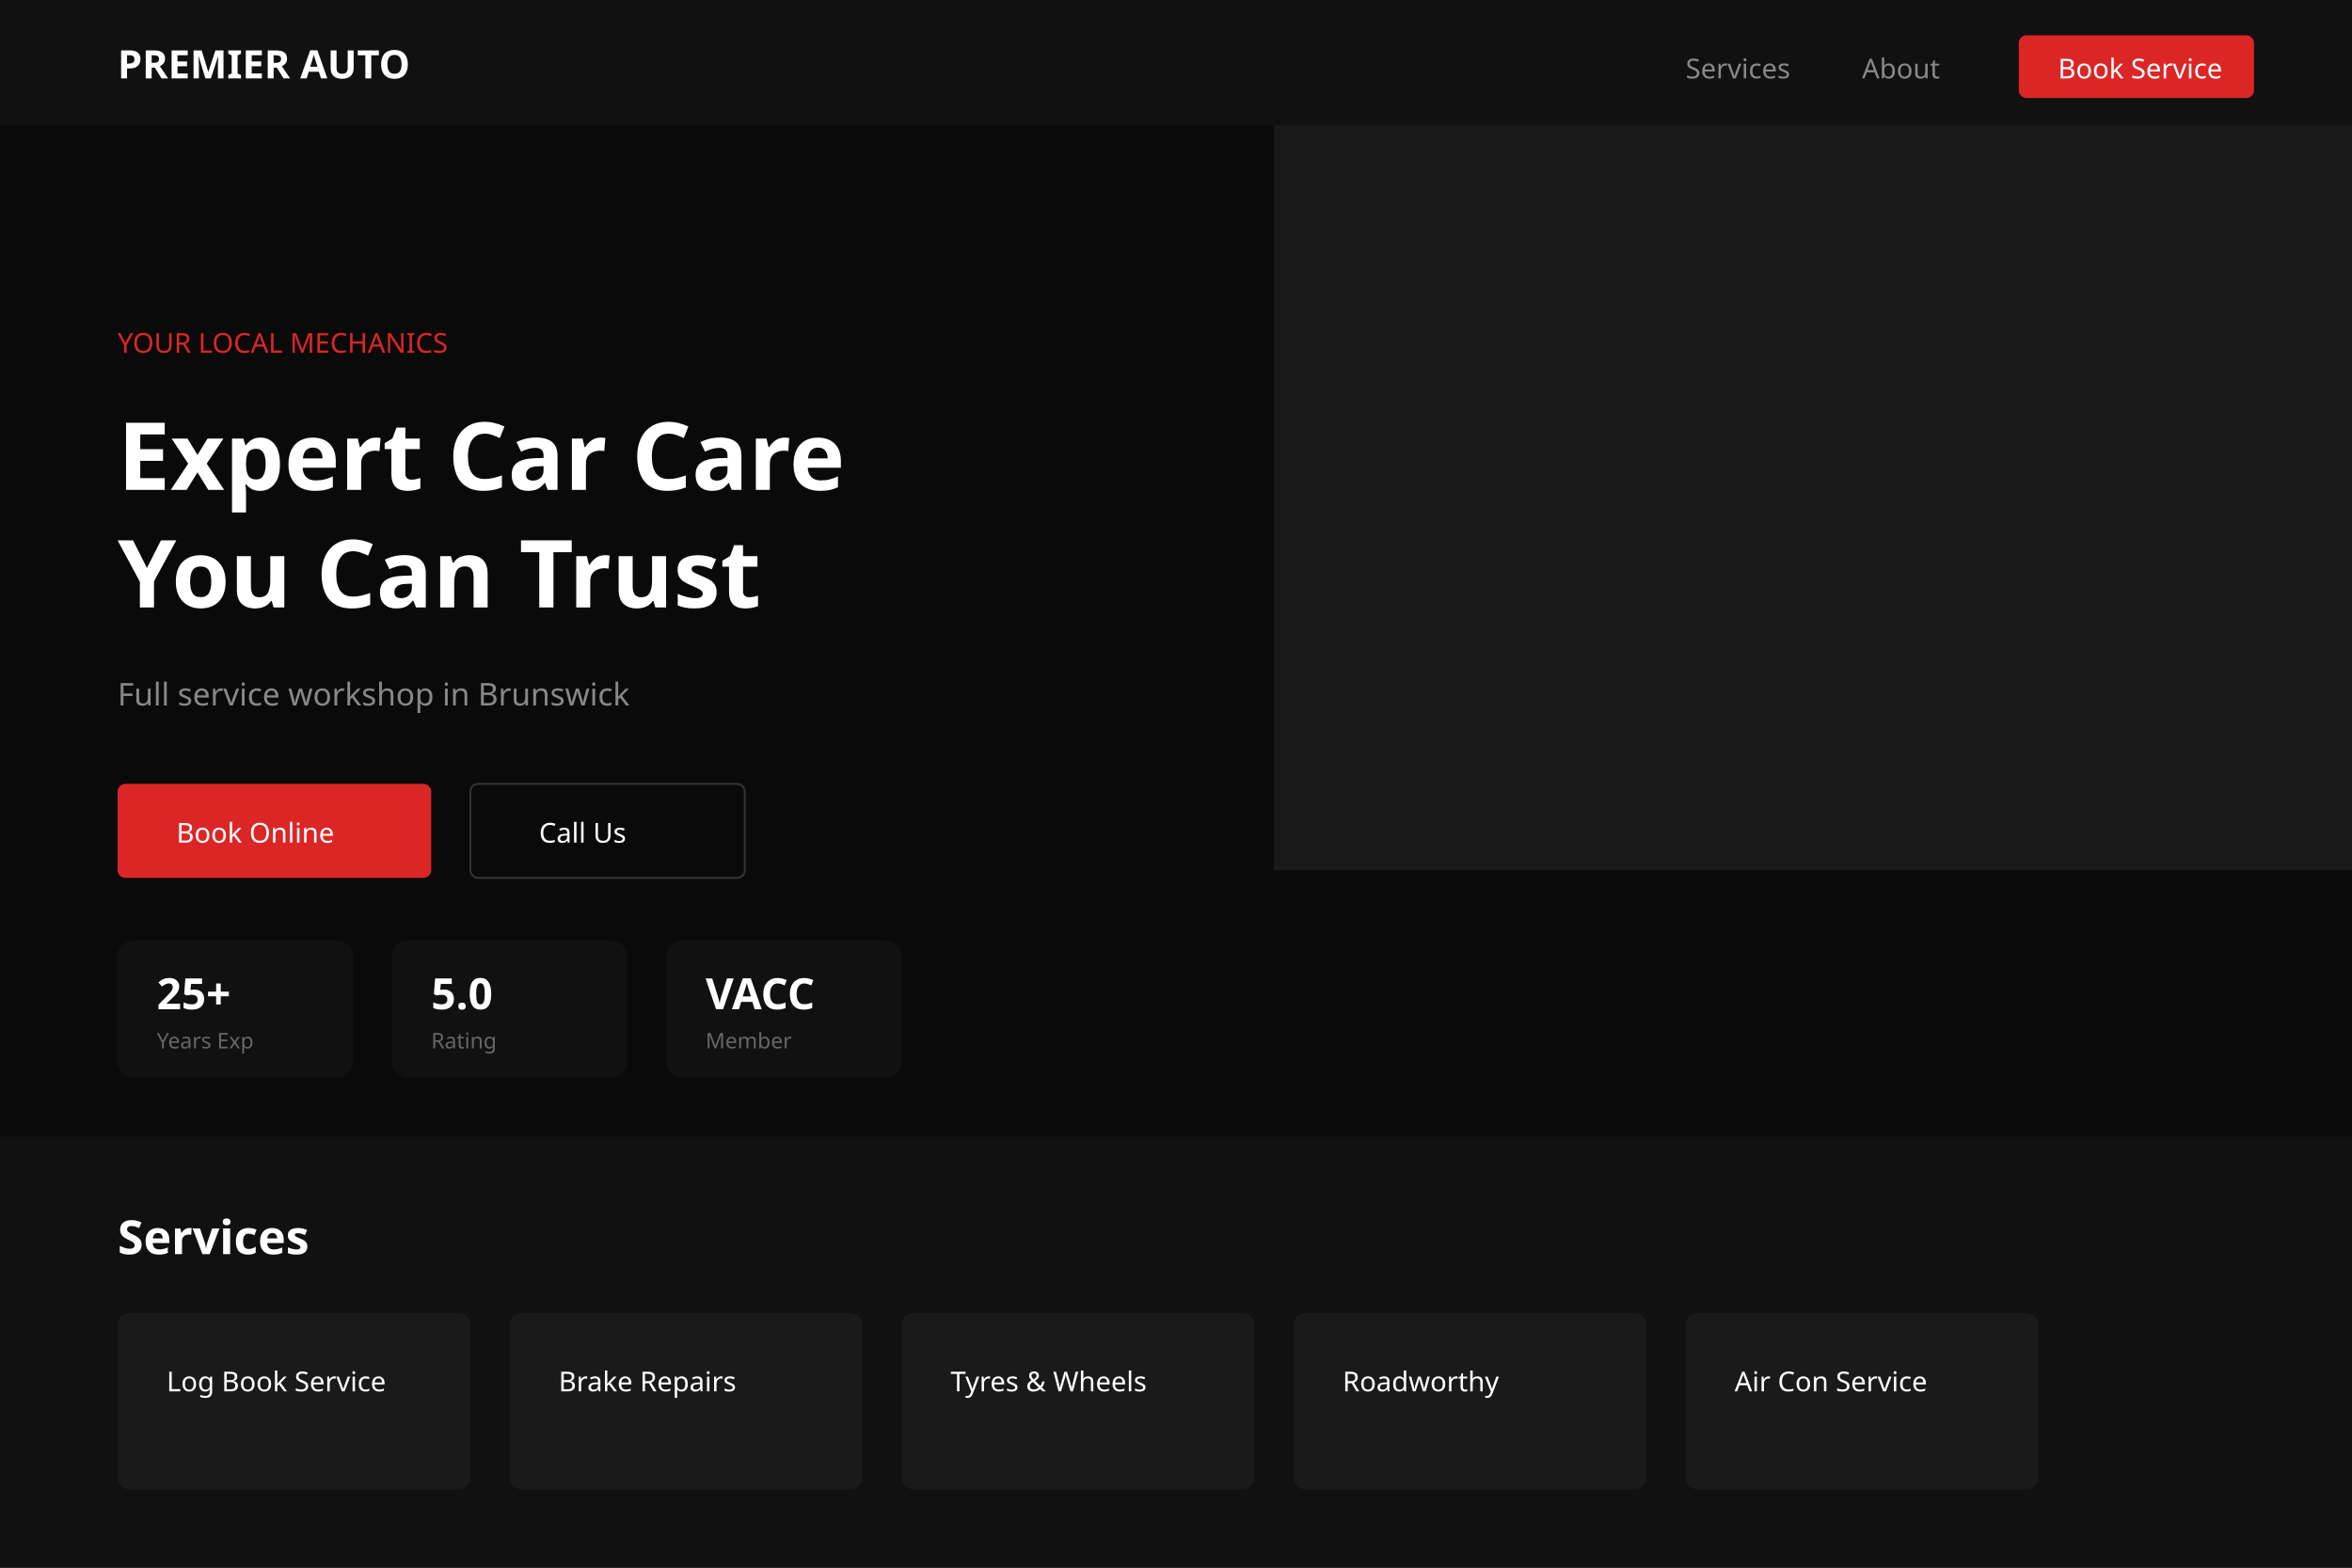
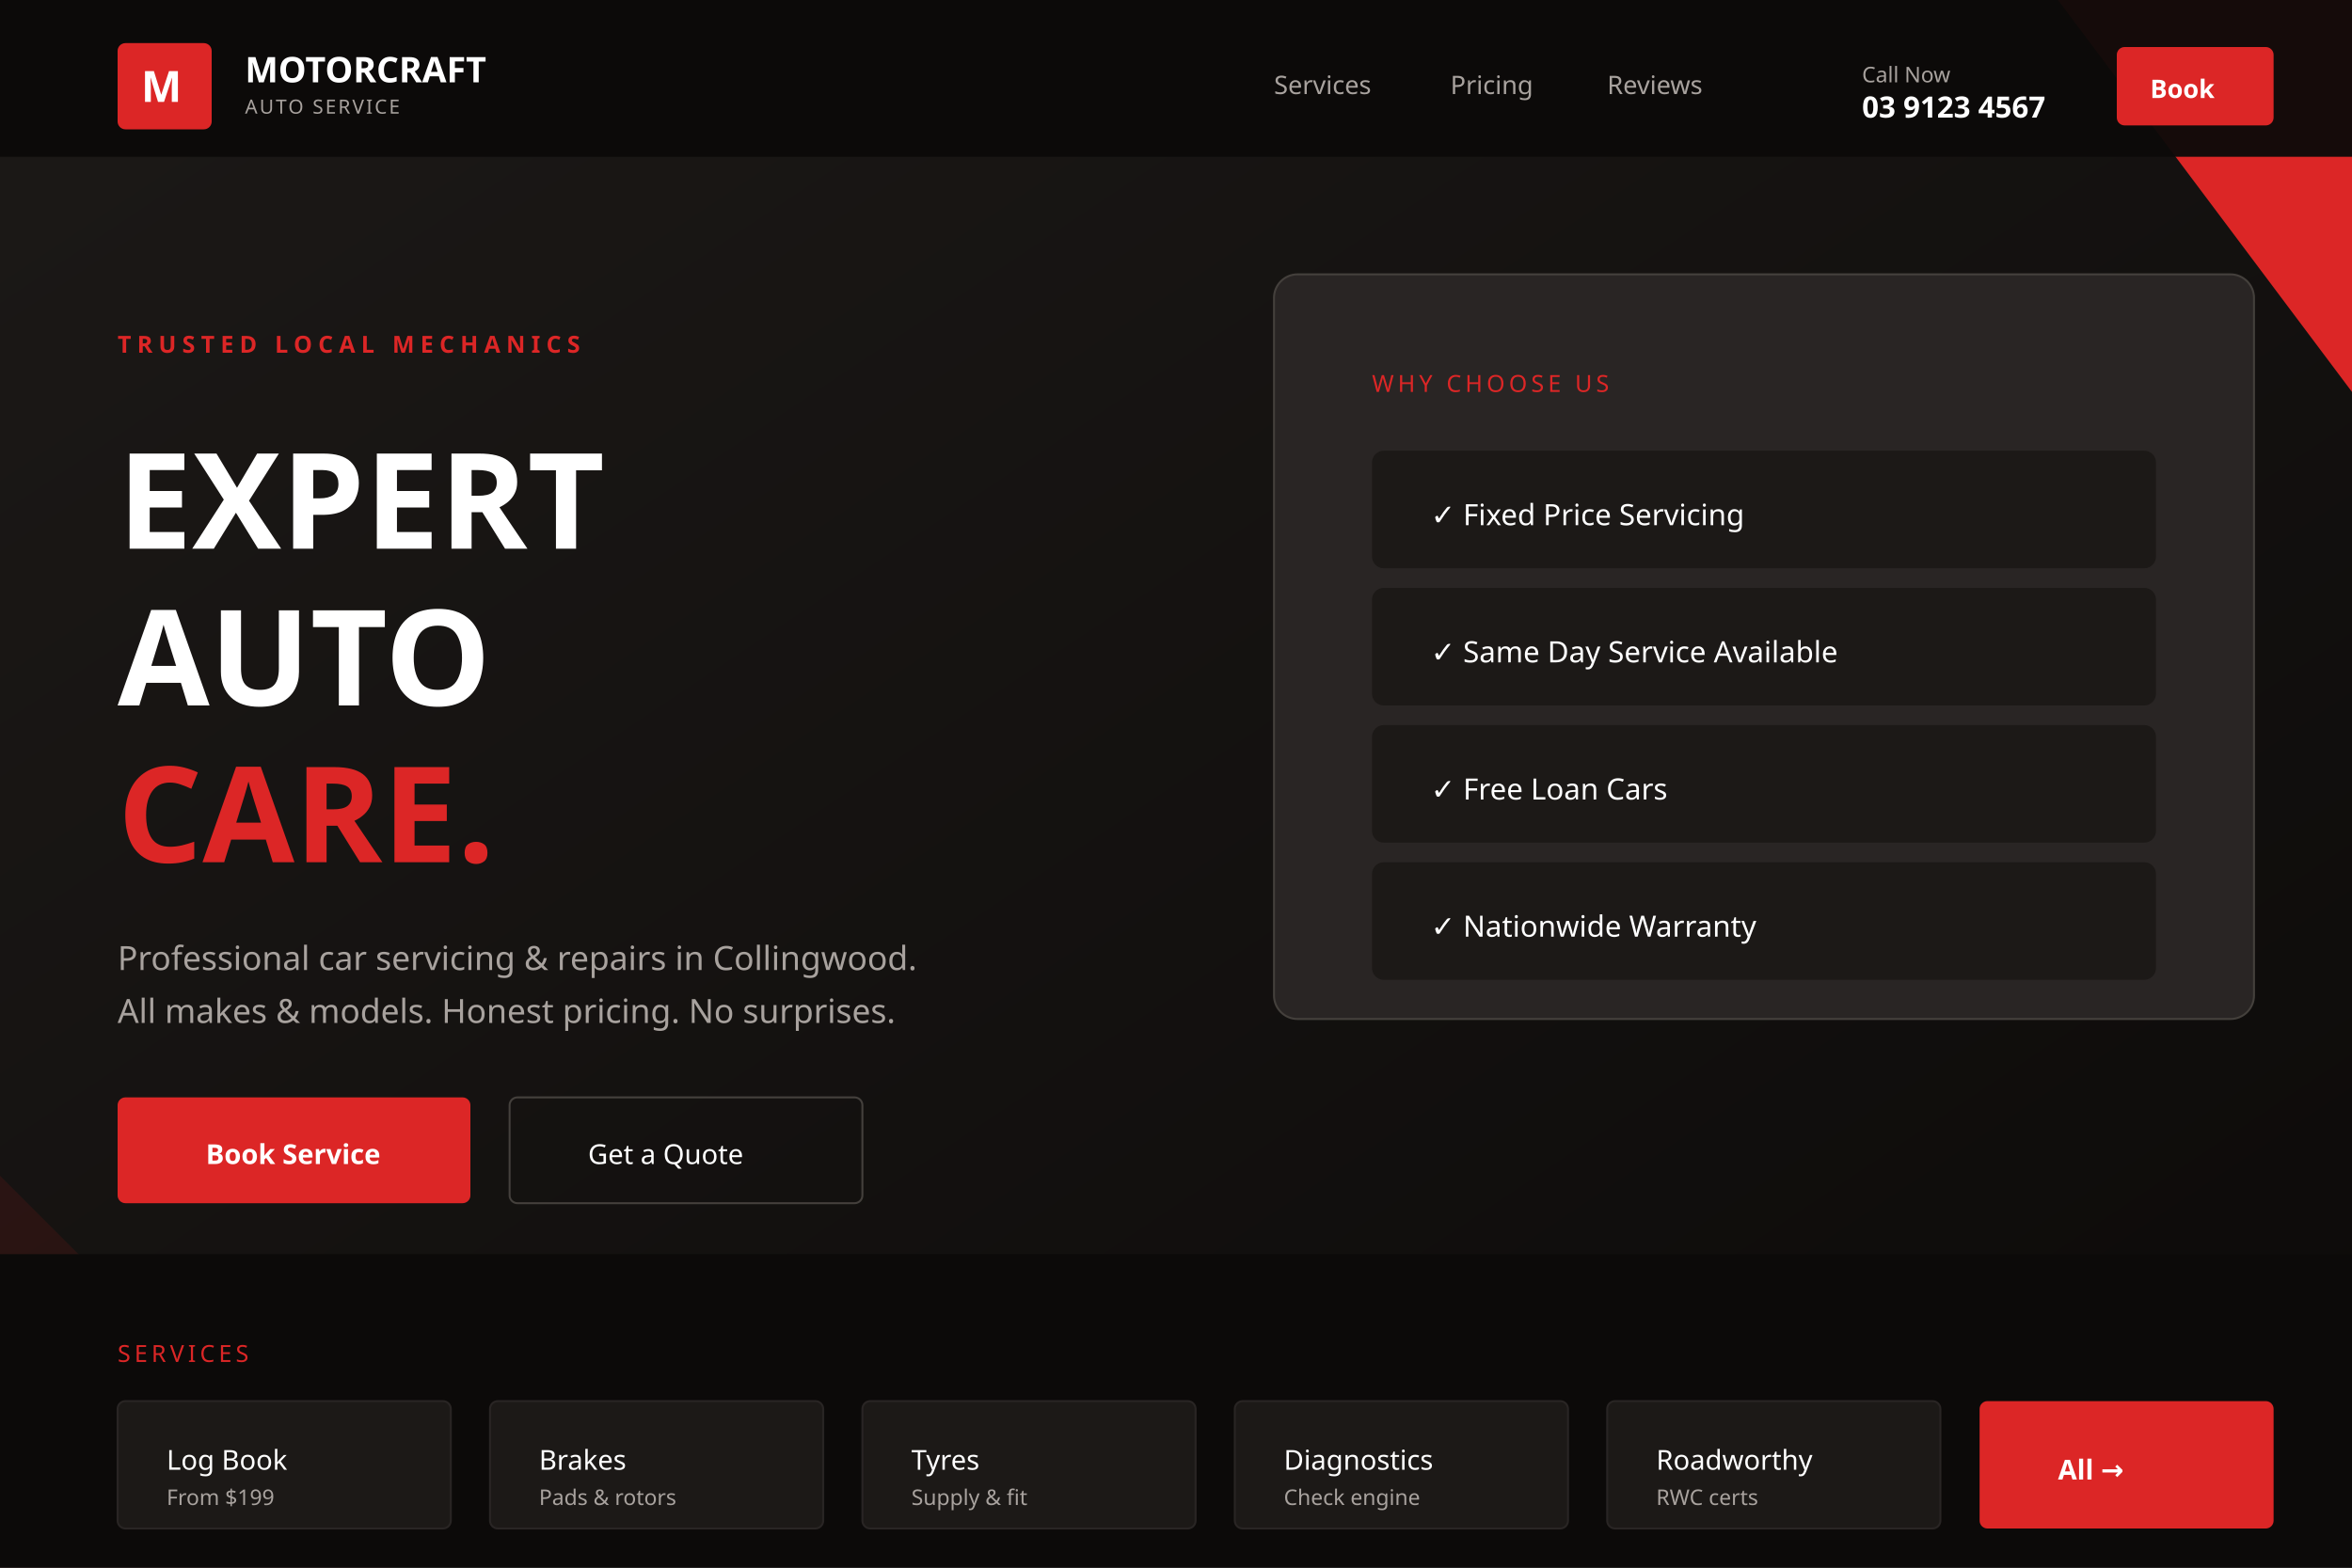
<svg xmlns="http://www.w3.org/2000/svg" viewBox="0 0 1200 800" fill="none">
-   <rect width="1200" height="800" fill="#0a0a0a" />
-   <rect x="0" y="0" width="1200" height="64" fill="#111111" />
-   <text x="60" y="40" font-family="system-ui, sans-serif" font-size="20" font-weight="600" fill="white">PREMIER AUTO</text>
-   <text x="860" y="40" font-family="system-ui, sans-serif" font-size="14" fill="#888">Services</text>
-   <text x="950" y="40" font-family="system-ui, sans-serif" font-size="14" fill="#888">About</text>
-   <rect x="1030" y="18" width="120" height="32" rx="4" fill="#dc2626" />
-   <text x="1050" y="40" font-family="system-ui, sans-serif" font-size="14" fill="white">Book Service</text>
-   <rect x="0" y="64" width="650" height="380" fill="#0a0a0a" />
-   <rect x="650" y="64" width="550" height="380" fill="#1a1a1a" />
-   <text x="60" y="180" font-family="system-ui, sans-serif" font-size="14" fill="#dc2626" font-weight="500">YOUR LOCAL MECHANICS</text>
-   <text x="60" y="250" font-family="system-ui, sans-serif" font-size="48" font-weight="600" fill="white">Expert Car Care</text>
-   <text x="60" y="310" font-family="system-ui, sans-serif" font-size="48" font-weight="600" fill="white">You Can Trust</text>
-   <text x="60" y="360" font-family="system-ui, sans-serif" font-size="16" fill="#888">Full service workshop in Brunswick</text>
-   <rect x="60" y="400" width="160" height="48" rx="4" fill="#dc2626" />
-   <text x="90" y="430" font-family="system-ui, sans-serif" font-size="14" font-weight="500" fill="white">Book Online</text>
-   <rect x="240" y="400" width="140" height="48" rx="4" fill="transparent" stroke="#333" stroke-width="1" />
-   <text x="275" y="430" font-family="system-ui, sans-serif" font-size="14" fill="white">Call Us</text>
-   <g transform="translate(60, 480)">
-     <rect width="120" height="70" rx="8" fill="#111" />
-     <text x="20" y="35" font-family="system-ui, sans-serif" font-size="22" font-weight="600" fill="white">25+</text>
-     <text x="20" y="55" font-family="system-ui, sans-serif" font-size="11" fill="#666">Years Exp</text>
-   </g>
-   <g transform="translate(200, 480)">
-     <rect width="120" height="70" rx="8" fill="#111" />
-     <text x="20" y="35" font-family="system-ui, sans-serif" font-size="22" font-weight="600" fill="white">5.0</text>
-     <text x="20" y="55" font-family="system-ui, sans-serif" font-size="11" fill="#666">Rating</text>
-   </g>
-   <g transform="translate(340, 480)">
-     <rect width="120" height="70" rx="8" fill="#111" />
-     <text x="20" y="35" font-family="system-ui, sans-serif" font-size="22" font-weight="600" fill="white">VACC</text>
-     <text x="20" y="55" font-family="system-ui, sans-serif" font-size="11" fill="#666">Member</text>
-   </g>
-   <rect x="0" y="580" width="1200" height="220" fill="#111111" />
-   <text x="60" y="640" font-family="system-ui, sans-serif" font-size="24" font-weight="600" fill="white">Services</text>
-   <rect x="60" y="670" width="180" height="90" rx="6" fill="#1a1a1a" />
-   <text x="85" y="710" font-family="system-ui, sans-serif" font-size="14" fill="white">Log Book Service</text>
-   <rect x="260" y="670" width="180" height="90" rx="6" fill="#1a1a1a" />
-   <text x="285" y="710" font-family="system-ui, sans-serif" font-size="14" fill="white">Brake Repairs</text>
-   <rect x="460" y="670" width="180" height="90" rx="6" fill="#1a1a1a" />
-   <text x="485" y="710" font-family="system-ui, sans-serif" font-size="14" fill="white">Tyres &amp; Wheels</text>
-   <rect x="660" y="670" width="180" height="90" rx="6" fill="#1a1a1a" />
-   <text x="685" y="710" font-family="system-ui, sans-serif" font-size="14" fill="white">Roadworthy</text>
-   <rect x="860" y="670" width="180" height="90" rx="6" fill="#1a1a1a" />
-   <text x="885" y="710" font-family="system-ui, sans-serif" font-size="14" fill="white">Air Con Service</text>
+   <defs>
+     <linearGradient id="mechGrad" x1="0%" y1="0%" x2="100%" y2="100%">
+       <stop offset="0%" style="stop-color:#1c1917" />
+       <stop offset="100%" style="stop-color:#0c0a09" />
+     </linearGradient>
+   </defs>
+   <rect width="1200" height="800" fill="url(#mechGrad)" />
+   <polygon points="950,0 1200,0 1200,200 1050,0" fill="#dc2626" />
+   <polygon points="0,600 200,800 0,800" fill="#dc2626" fill-opacity="0.1" />
+   <rect x="0" y="0" width="1200" height="80" fill="rgba(12, 10, 9, 0.95)" />
+   <rect x="60" y="22" width="48" height="44" rx="4" fill="#dc2626" />
+   <text x="72" y="52" font-family="system-ui, sans-serif" font-size="22" fill="#fff" font-weight="900">M</text>
+   <text x="125" y="42" font-family="system-ui, sans-serif" font-size="18" fill="#fff" font-weight="700">MOTORCRAFT</text>
+   <text x="125" y="58" font-family="system-ui, sans-serif" font-size="10" fill="#a8a29e" letter-spacing="1">AUTO SERVICE</text>
+   <text x="650" y="48" font-family="system-ui, sans-serif" font-size="13" fill="#a8a29e">Services</text>
+   <text x="740" y="48" font-family="system-ui, sans-serif" font-size="13" fill="#a8a29e">Pricing</text>
+   <text x="820" y="48" font-family="system-ui, sans-serif" font-size="13" fill="#a8a29e">Reviews</text>
+   <text x="950" y="42" font-family="system-ui, sans-serif" font-size="11" fill="#a8a29e">Call Now</text>
+   <text x="950" y="60" font-family="system-ui, sans-serif" font-size="15" fill="#fff" font-weight="600">03 9123 4567</text>
+   <rect x="1080" y="24" width="80" height="40" rx="4" fill="#dc2626" />
+   <text x="1097" y="50" font-family="system-ui, sans-serif" font-size="13" fill="#fff" font-weight="600">Book</text>
+   <text x="60" y="180" font-family="system-ui, sans-serif" font-size="12" fill="#dc2626" font-weight="600" letter-spacing="3">TRUSTED LOCAL MECHANICS</text>
+   <text x="60" y="280" font-family="system-ui, sans-serif" font-size="68" fill="#fff" font-weight="800">EXPERT</text>
+   <text x="60" y="360" font-family="system-ui, sans-serif" font-size="68" fill="#fff" font-weight="800">AUTO</text>
+   <text x="60" y="440" font-family="system-ui, sans-serif" font-size="68" fill="#dc2626" font-weight="800">CARE.</text>
+   <text x="60" y="495" font-family="system-ui, sans-serif" font-size="17" fill="#a8a29e">Professional car servicing &amp; repairs in Collingwood.</text>
+   <text x="60" y="522" font-family="system-ui, sans-serif" font-size="17" fill="#a8a29e">All makes &amp; models. Honest pricing. No surprises.</text>
+   <rect x="60" y="560" width="180" height="54" rx="4" fill="#dc2626" />
+   <text x="105" y="594" font-family="system-ui, sans-serif" font-size="14" fill="#fff" font-weight="600">Book Service</text>
+   <rect x="260" y="560" width="180" height="54" rx="4" fill="transparent" stroke="#44403c" stroke-width="1" />
+   <text x="300" y="594" font-family="system-ui, sans-serif" font-size="14" fill="#fff">Get a Quote</text>
+   <rect x="650" y="140" width="500" height="380" rx="12" fill="#292524" stroke="#44403c" stroke-width="1" />
+   <text x="700" y="200" font-family="system-ui, sans-serif" font-size="12" fill="#dc2626" letter-spacing="2">WHY CHOOSE US</text>
+   <rect x="700" y="230" width="400" height="60" rx="6" fill="#1c1917" />
+   <text x="730" y="268" font-family="system-ui, sans-serif" font-size="15" fill="#fff" font-weight="500">✓  Fixed Price Servicing</text>
+   <rect x="700" y="300" width="400" height="60" rx="6" fill="#1c1917" />
+   <text x="730" y="338" font-family="system-ui, sans-serif" font-size="15" fill="#fff" font-weight="500">✓  Same Day Service Available</text>
+   <rect x="700" y="370" width="400" height="60" rx="6" fill="#1c1917" />
+   <text x="730" y="408" font-family="system-ui, sans-serif" font-size="15" fill="#fff" font-weight="500">✓  Free Loan Cars</text>
+   <rect x="700" y="440" width="400" height="60" rx="6" fill="#1c1917" />
+   <text x="730" y="478" font-family="system-ui, sans-serif" font-size="15" fill="#fff" font-weight="500">✓  Nationwide Warranty</text>
+   <rect x="0" y="640" width="1200" height="160" fill="#0c0a09" />
+   <text x="60" y="695" font-family="system-ui, sans-serif" font-size="12" fill="#dc2626" letter-spacing="2">SERVICES</text>
+   <rect x="60" y="715" width="170" height="65" rx="4" fill="#1c1917" stroke="#292524" stroke-width="1" />
+   <text x="85" y="750" font-family="system-ui, sans-serif" font-size="14" fill="#fff" font-weight="500">Log Book</text>
+   <text x="85" y="768" font-family="system-ui, sans-serif" font-size="11" fill="#a8a29e">From $199</text>
+   <rect x="250" y="715" width="170" height="65" rx="4" fill="#1c1917" stroke="#292524" stroke-width="1" />
+   <text x="275" y="750" font-family="system-ui, sans-serif" font-size="14" fill="#fff" font-weight="500">Brakes</text>
+   <text x="275" y="768" font-family="system-ui, sans-serif" font-size="11" fill="#a8a29e">Pads &amp; rotors</text>
+   <rect x="440" y="715" width="170" height="65" rx="4" fill="#1c1917" stroke="#292524" stroke-width="1" />
+   <text x="465" y="750" font-family="system-ui, sans-serif" font-size="14" fill="#fff" font-weight="500">Tyres</text>
+   <text x="465" y="768" font-family="system-ui, sans-serif" font-size="11" fill="#a8a29e">Supply &amp; fit</text>
+   <rect x="630" y="715" width="170" height="65" rx="4" fill="#1c1917" stroke="#292524" stroke-width="1" />
+   <text x="655" y="750" font-family="system-ui, sans-serif" font-size="14" fill="#fff" font-weight="500">Diagnostics</text>
+   <text x="655" y="768" font-family="system-ui, sans-serif" font-size="11" fill="#a8a29e">Check engine</text>
+   <rect x="820" y="715" width="170" height="65" rx="4" fill="#1c1917" stroke="#292524" stroke-width="1" />
+   <text x="845" y="750" font-family="system-ui, sans-serif" font-size="14" fill="#fff" font-weight="500">Roadworthy</text>
+   <text x="845" y="768" font-family="system-ui, sans-serif" font-size="11" fill="#a8a29e">RWC certs</text>
+   <rect x="1010" y="715" width="150" height="65" rx="4" fill="#dc2626" />
+   <text x="1050" y="755" font-family="system-ui, sans-serif" font-size="14" fill="#fff" font-weight="600">All →</text>
</svg>
